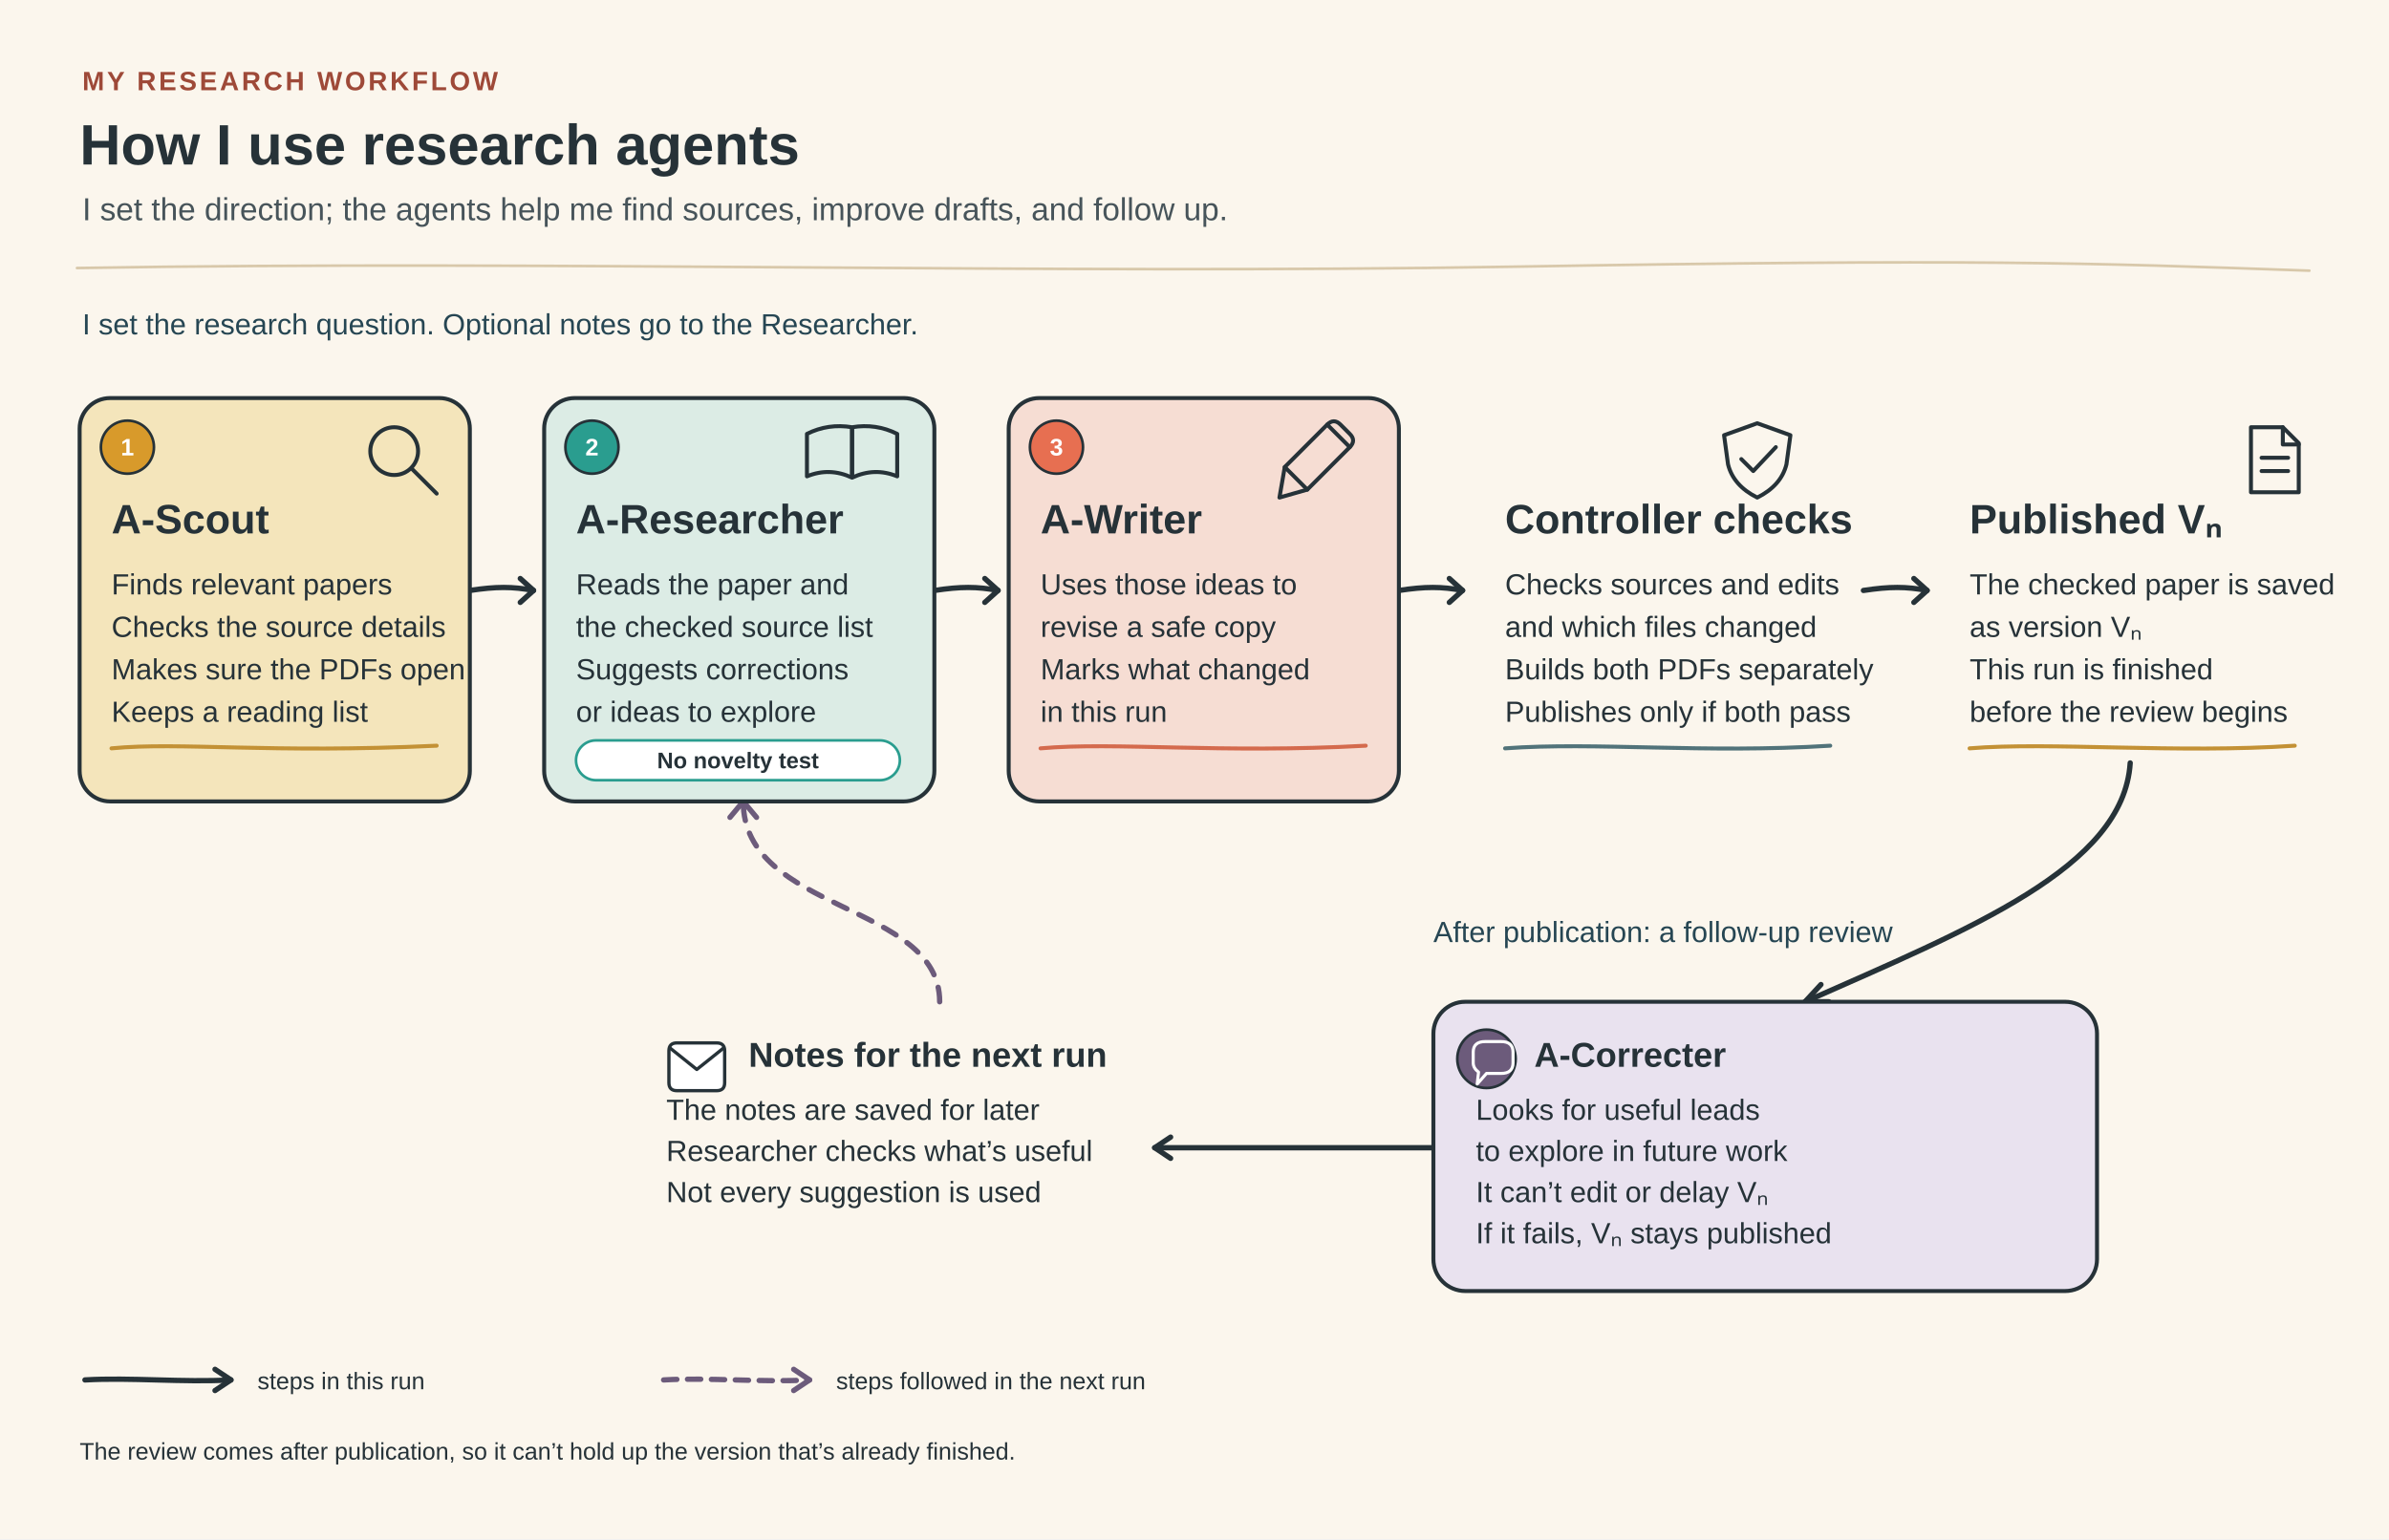
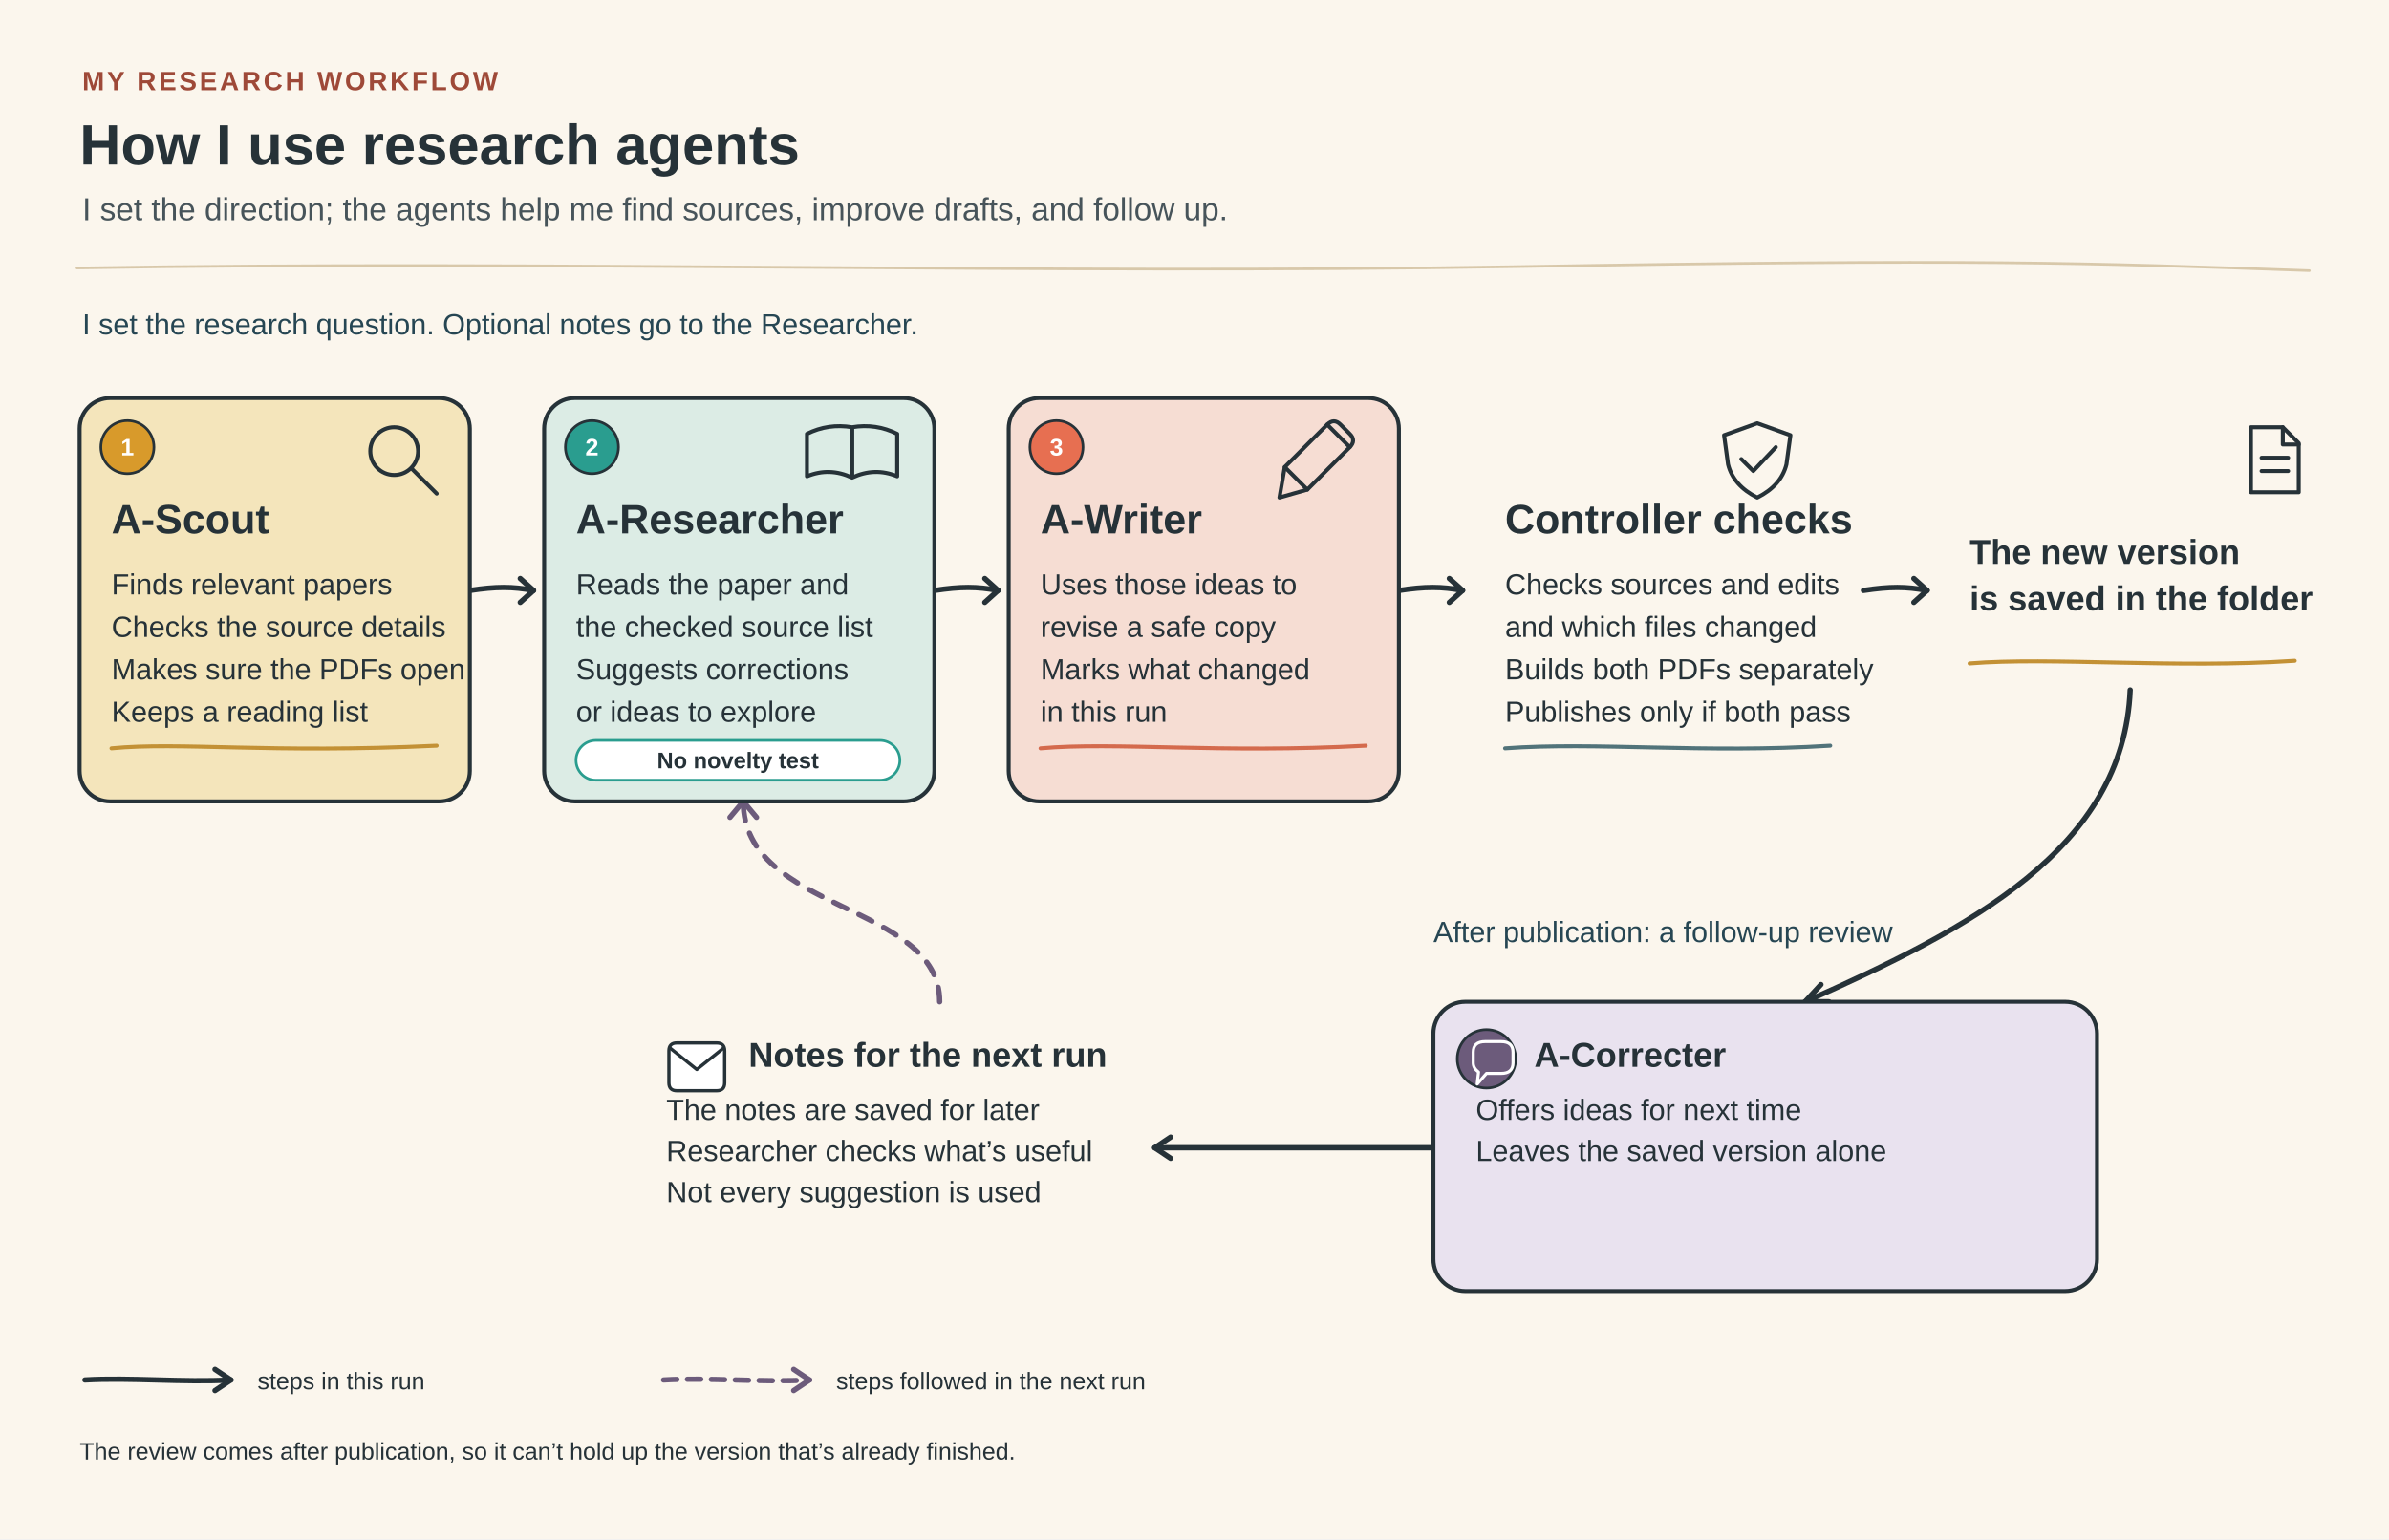
<svg xmlns="http://www.w3.org/2000/svg" width="1800" height="1160" viewBox="0 0 1800 1160" role="img" aria-labelledby="title desc">
  <defs>
    <marker id="arrow-ink" viewBox="0 0 12 12" refX="10" refY="6" markerWidth="10" markerHeight="10" orient="auto">
      <path d="M1 1 L11 6 L1 11" fill="none" stroke="#263238" stroke-width="2" stroke-linecap="round" stroke-linejoin="round" />
    </marker>
    <marker id="arrow-loop" viewBox="0 0 12 12" refX="10" refY="6" markerWidth="10" markerHeight="10" orient="auto">
      <path d="M1 1 L11 6 L1 11" fill="none" stroke="#6C5B7B" stroke-width="2" stroke-linecap="round" stroke-linejoin="round" />
    </marker>
    <style>
      .kicker { font-family: Arial, sans-serif; font-size: 20px; font-weight: 700; letter-spacing: 2px; fill: #9E4938; }
      .heading { font-family: Arial, sans-serif; font-size: 43px; font-weight: 700; fill: #263238; }
      .subhead { font-family: Arial, sans-serif; font-size: 24px; font-weight: 400; fill: #47545A; }
      .inputNote { font-family: Arial, sans-serif; font-size: 22px; font-weight: 400; fill: #264653; }
      .card { stroke: #263238; stroke-width: 3; stroke-linejoin: round; }
      .num { font-family: Arial, sans-serif; font-size: 18px; font-weight: 700; fill: #FFFFFF; text-anchor: middle; dominant-baseline: central; }
      .cardTitle { font-family: Arial, sans-serif; font-size: 31px; font-weight: 700; fill: #263238; }
+       .outputTitle { font-family: Arial, sans-serif; font-size: 26px; font-weight: 700; fill: #263238; }
      .cardBody { font-family: Arial, sans-serif; font-size: 22px; font-weight: 400; fill: #263238; }
      .cardNote { font-family: Arial, sans-serif; font-size: 17px; font-weight: 700; letter-spacing: 0; fill: #263238; }
      .loopTitle { font-family: Arial, sans-serif; font-size: 26px; font-weight: 700; fill: #263238; }
      .loopBody { font-family: Arial, sans-serif; font-size: 22px; font-weight: 400; fill: #263238; }
      .arrowLabel { font-family: Arial, sans-serif; font-size: 17px; font-weight: 700; fill: #47545A; }
      .legend { font-family: Arial, sans-serif; font-size: 18px; font-weight: 400; fill: #263238; }
      .lineIcon { fill: none; stroke: #263238; stroke-width: 3; stroke-linecap: round; stroke-linejoin: round; }
    </style>
  </defs>
  <rect width="1800" height="1160" fill="#FBF6ED" />
  <path d="M58 202 C410 196 790 207 1140 201 S1570 198 1740 204" fill="none" stroke="#D8C8AA" stroke-width="2" stroke-linecap="round" />
  <text class="kicker" x="62" y="68">MY RESEARCH WORKFLOW</text>
  <text class="heading" x="60" y="124">How I use research agents</text>
  <text class="subhead" x="62" y="166">I set the direction; the agents help me find sources, improve drafts, and follow up.</text>
  <text class="inputNote" x="62" y="252">I set the research question. Optional notes go to the Researcher.</text>
  <g fill="none" stroke="#263238" stroke-width="4" stroke-linecap="round" stroke-linejoin="round">
    <path d="M354 445 C374 442 386 442 402 445" />
    <path d="M392 436 L402 445 L392 454" />
    <path d="M704 445 C724 442 736 442 752 445" />
    <path d="M742 436 L752 445 L742 454" />
    <path d="M1054 445 C1074 442 1086 442 1102 445" />
    <path d="M1092 436 L1102 445 L1092 454" />
    <path d="M1404 445 C1424 442 1436 442 1452 445" />
    <path d="M1442 436 L1452 445 L1442 454" />
-     <path d="M1605 575 C1600 654 1484 700 1360 755" />
+     <path d="M1605 520 C1600 640 1484 700 1360 755" />
    <path d="M1372 742 L1360 755 L1378 755" />
    <path d="M1080 865 C1010 865 940 865 870 865" />
    <path d="M882 857 L870 865 L882 873" />
  </g>
  <g fill="none" stroke="#6C5B7B" stroke-width="4" stroke-linecap="round" stroke-linejoin="round" stroke-dasharray="11 10">
    <path d="M708 755 C708 680 560 688 560 604" />
    <path d="M550 616 L560 604 L570 616" stroke-dasharray="none" />
  </g>
  <g>
    <rect class="card" x="60" y="300" width="294" height="304" rx="23" fill="#F4E5BB" />
    <circle cx="96" cy="337" r="20" fill="#D89A2B" stroke="#263238" stroke-width="2" />
    <text class="num" x="96" y="337">1</text>
    <circle cx="297" cy="340" r="18" class="lineIcon" />
    <path d="M310 353 L329 372" class="lineIcon" />
    <text class="cardTitle" x="84" y="402">A-Scout</text>
    <text class="cardBody" x="84" y="448">Finds relevant papers</text>
    <text class="cardBody" x="84" y="480">Checks the source details</text>
    <text class="cardBody" x="84" y="512">Makes sure the PDFs open</text>
    <text class="cardBody" x="84" y="544">Keeps a reading list</text>
    <path d="M84 564 C136 559 203 568 329 562" fill="none" stroke="#C39135" stroke-width="3" stroke-linecap="round" />
  </g>
  <g>
    <rect class="card" x="410" y="300" width="294" height="304" rx="23" fill="#DCECE5" />
    <circle cx="446" cy="337" r="20" fill="#2A9D8F" stroke="#263238" stroke-width="2" />
    <text class="num" x="446" y="337">2</text>
    <path d="M642 322 Q660 319 676 327 L676 359 Q659 352 642 360 Z M642 322 Q624 319 608 327 L608 359 Q625 352 642 360 Z" class="lineIcon" />
    <path d="M642 323 L642 359" class="lineIcon" />
    <text class="cardTitle" x="434" y="402">A-Researcher</text>
    <text class="cardBody" x="434" y="448">Reads the paper and</text>
    <text class="cardBody" x="434" y="480">the checked source list</text>
    <text class="cardBody" x="434" y="512">Suggests corrections</text>
    <text class="cardBody" x="434" y="544">or ideas to explore</text>
    <rect x="434" y="558" width="244" height="30" rx="15" fill="#FFFFFF" stroke="#2A9D8F" stroke-width="2" />
    <text class="cardNote" x="556" y="579" text-anchor="middle">No novelty test</text>
  </g>
  <g>
    <rect class="card" x="760" y="300" width="294" height="304" rx="23" fill="#F6DDD3" />
    <circle cx="796" cy="337" r="20" fill="#E76F51" stroke="#263238" stroke-width="2" />
    <text class="num" x="796" y="337">3</text>
    <path d="M968 352 L1000 320 Q1005 315 1010 320 L1017 327 Q1022 332 1017 337 L985 369 L964 375 Z" class="lineIcon" />
    <path d="M968 352 L985 369 M1000 320 L1017 337" class="lineIcon" />
    <text class="cardTitle" x="784" y="402">A-Writer</text>
    <text class="cardBody" x="784" y="448">Uses those ideas to</text>
    <text class="cardBody" x="784" y="480">revise a safe copy</text>
    <text class="cardBody" x="784" y="512">Marks what changed</text>
    <text class="cardBody" x="784" y="544">in this run</text>
    <path d="M784 564 C840 559 920 568 1029 562" fill="none" stroke="#D46A4D" stroke-width="3" stroke-linecap="round" />
  </g>
  <g>
    <path d="M1324 319 L1349 328 L1346 350 Q1342 366 1324 375 Q1306 366 1302 350 L1299 328 Z" class="lineIcon" />
    <path d="M1312 346 L1321 355 L1338 337" class="lineIcon" />
    <text class="cardTitle" x="1134" y="402">Controller checks</text>
    <text class="cardBody" x="1134" y="448">Checks sources and edits</text>
    <text class="cardBody" x="1134" y="480">and which files changed</text>
    <text class="cardBody" x="1134" y="512">Builds both PDFs separately</text>
    <text class="cardBody" x="1134" y="544">Publishes only if both pass</text>
    <path d="M1134 564 C1202 559 1284 568 1379 562" fill="none" stroke="#51737A" stroke-width="3" stroke-linecap="round" />
  </g>
  <g>
    <path d="M1696 322 L1720 322 L1732 334 L1732 371 L1696 371 Z" class="lineIcon" />
    <path d="M1720 322 L1720 335 L1732 335 M1704 345 L1724 345 M1704 355 L1724 355" class="lineIcon" />
-     <text class="cardTitle" x="1484" y="402">Published Vₙ</text>
-     <text class="cardBody" x="1484" y="448">The checked paper is saved</text>
-     <text class="cardBody" x="1484" y="480">as version Vₙ</text>
-     <text class="cardBody" x="1484" y="512">This run is finished</text>
-     <text class="cardBody" x="1484" y="544">before the review begins</text>
-     <path d="M1484 564 C1545 559 1640 568 1729 562" fill="none" stroke="#C39135" stroke-width="3" stroke-linecap="round" />
+     <text class="outputTitle" x="1484" y="425">The new version</text>
+     <text class="outputTitle" x="1484" y="460">is saved in the folder</text>
+     <path d="M1484 500 C1545 495 1640 504 1729 498" fill="none" stroke="#C39135" stroke-width="3" stroke-linecap="round" />
  </g>
  <text class="inputNote" x="1080" y="710">After publication: a follow-up review</text>
  <g>
    <rect class="card" x="1080" y="755" width="500" height="218" rx="24" fill="#E9E2EF" />
    <circle cx="1120" cy="798" r="22" fill="#6C5B7B" stroke="#263238" stroke-width="2" />
    <path d="M1110 793 Q1110 785 1119 785 L1131 785 Q1140 785 1140 793 L1140 801 Q1140 809 1131 809 L1120 809 L1113 817 L1114 808 Q1110 805 1110 801 Z" fill="none" stroke="#FFFFFF" stroke-width="2.3" stroke-linecap="round" stroke-linejoin="round" />
    <text class="loopTitle" x="1156" y="804">A-Correcter</text>
-     <text class="loopBody" x="1112" y="844">Looks for useful leads</text>
-     <text class="loopBody" x="1112" y="875">to explore in future work</text>
-     <text class="loopBody" x="1112" y="906">It can’t edit or delay Vₙ</text>
-     <text class="loopBody" x="1112" y="937">If it fails, Vₙ stays published</text>
+     <text class="loopBody" x="1112" y="844">Offers ideas for next time</text>
+     <text class="loopBody" x="1112" y="875">Leaves the saved version alone</text>
  </g>
  <g>
    <path d="M510 786 L540 786 Q546 786 546 792 L546 816 Q546 822 540 822 L510 822 Q504 822 504 816 L504 792 Q504 786 510 786 Z" fill="#FFFFFF" stroke="#263238" stroke-width="2.5" />
    <path d="M505 790 L525 806 L545 790" fill="none" stroke="#263238" stroke-width="2.5" stroke-linecap="round" stroke-linejoin="round" />
    <text class="loopTitle" x="564" y="804">Notes for the next run</text>
    <text class="loopBody" x="502" y="844">The notes are saved for later</text>
    <text class="loopBody" x="502" y="875">Researcher checks what’s useful</text>
    <text class="loopBody" x="502" y="906">Not every suggestion is used</text>
  </g>
  <path d="M64 1040 C98 1038 138 1042 174 1040" fill="none" stroke="#263238" stroke-width="4" stroke-linecap="round" />
  <path d="M162 1032 L174 1040 L162 1048" fill="none" stroke="#263238" stroke-width="4" stroke-linecap="round" stroke-linejoin="round" />
  <text class="legend" x="194" y="1047">steps in this run</text>
  <path d="M500 1040 C534 1038 574 1042 610 1040" fill="none" stroke="#6C5B7B" stroke-width="4" stroke-linecap="round" stroke-dasharray="10 8" />
  <path d="M598 1032 L610 1040 L598 1048" fill="none" stroke="#6C5B7B" stroke-width="4" stroke-linecap="round" stroke-linejoin="round" />
  <text class="legend" x="630" y="1047">steps followed in the next run</text>
  <text class="legend" x="60" y="1100">The review comes after publication, so it can’t hold up the version that’s already finished.</text>
</svg>
